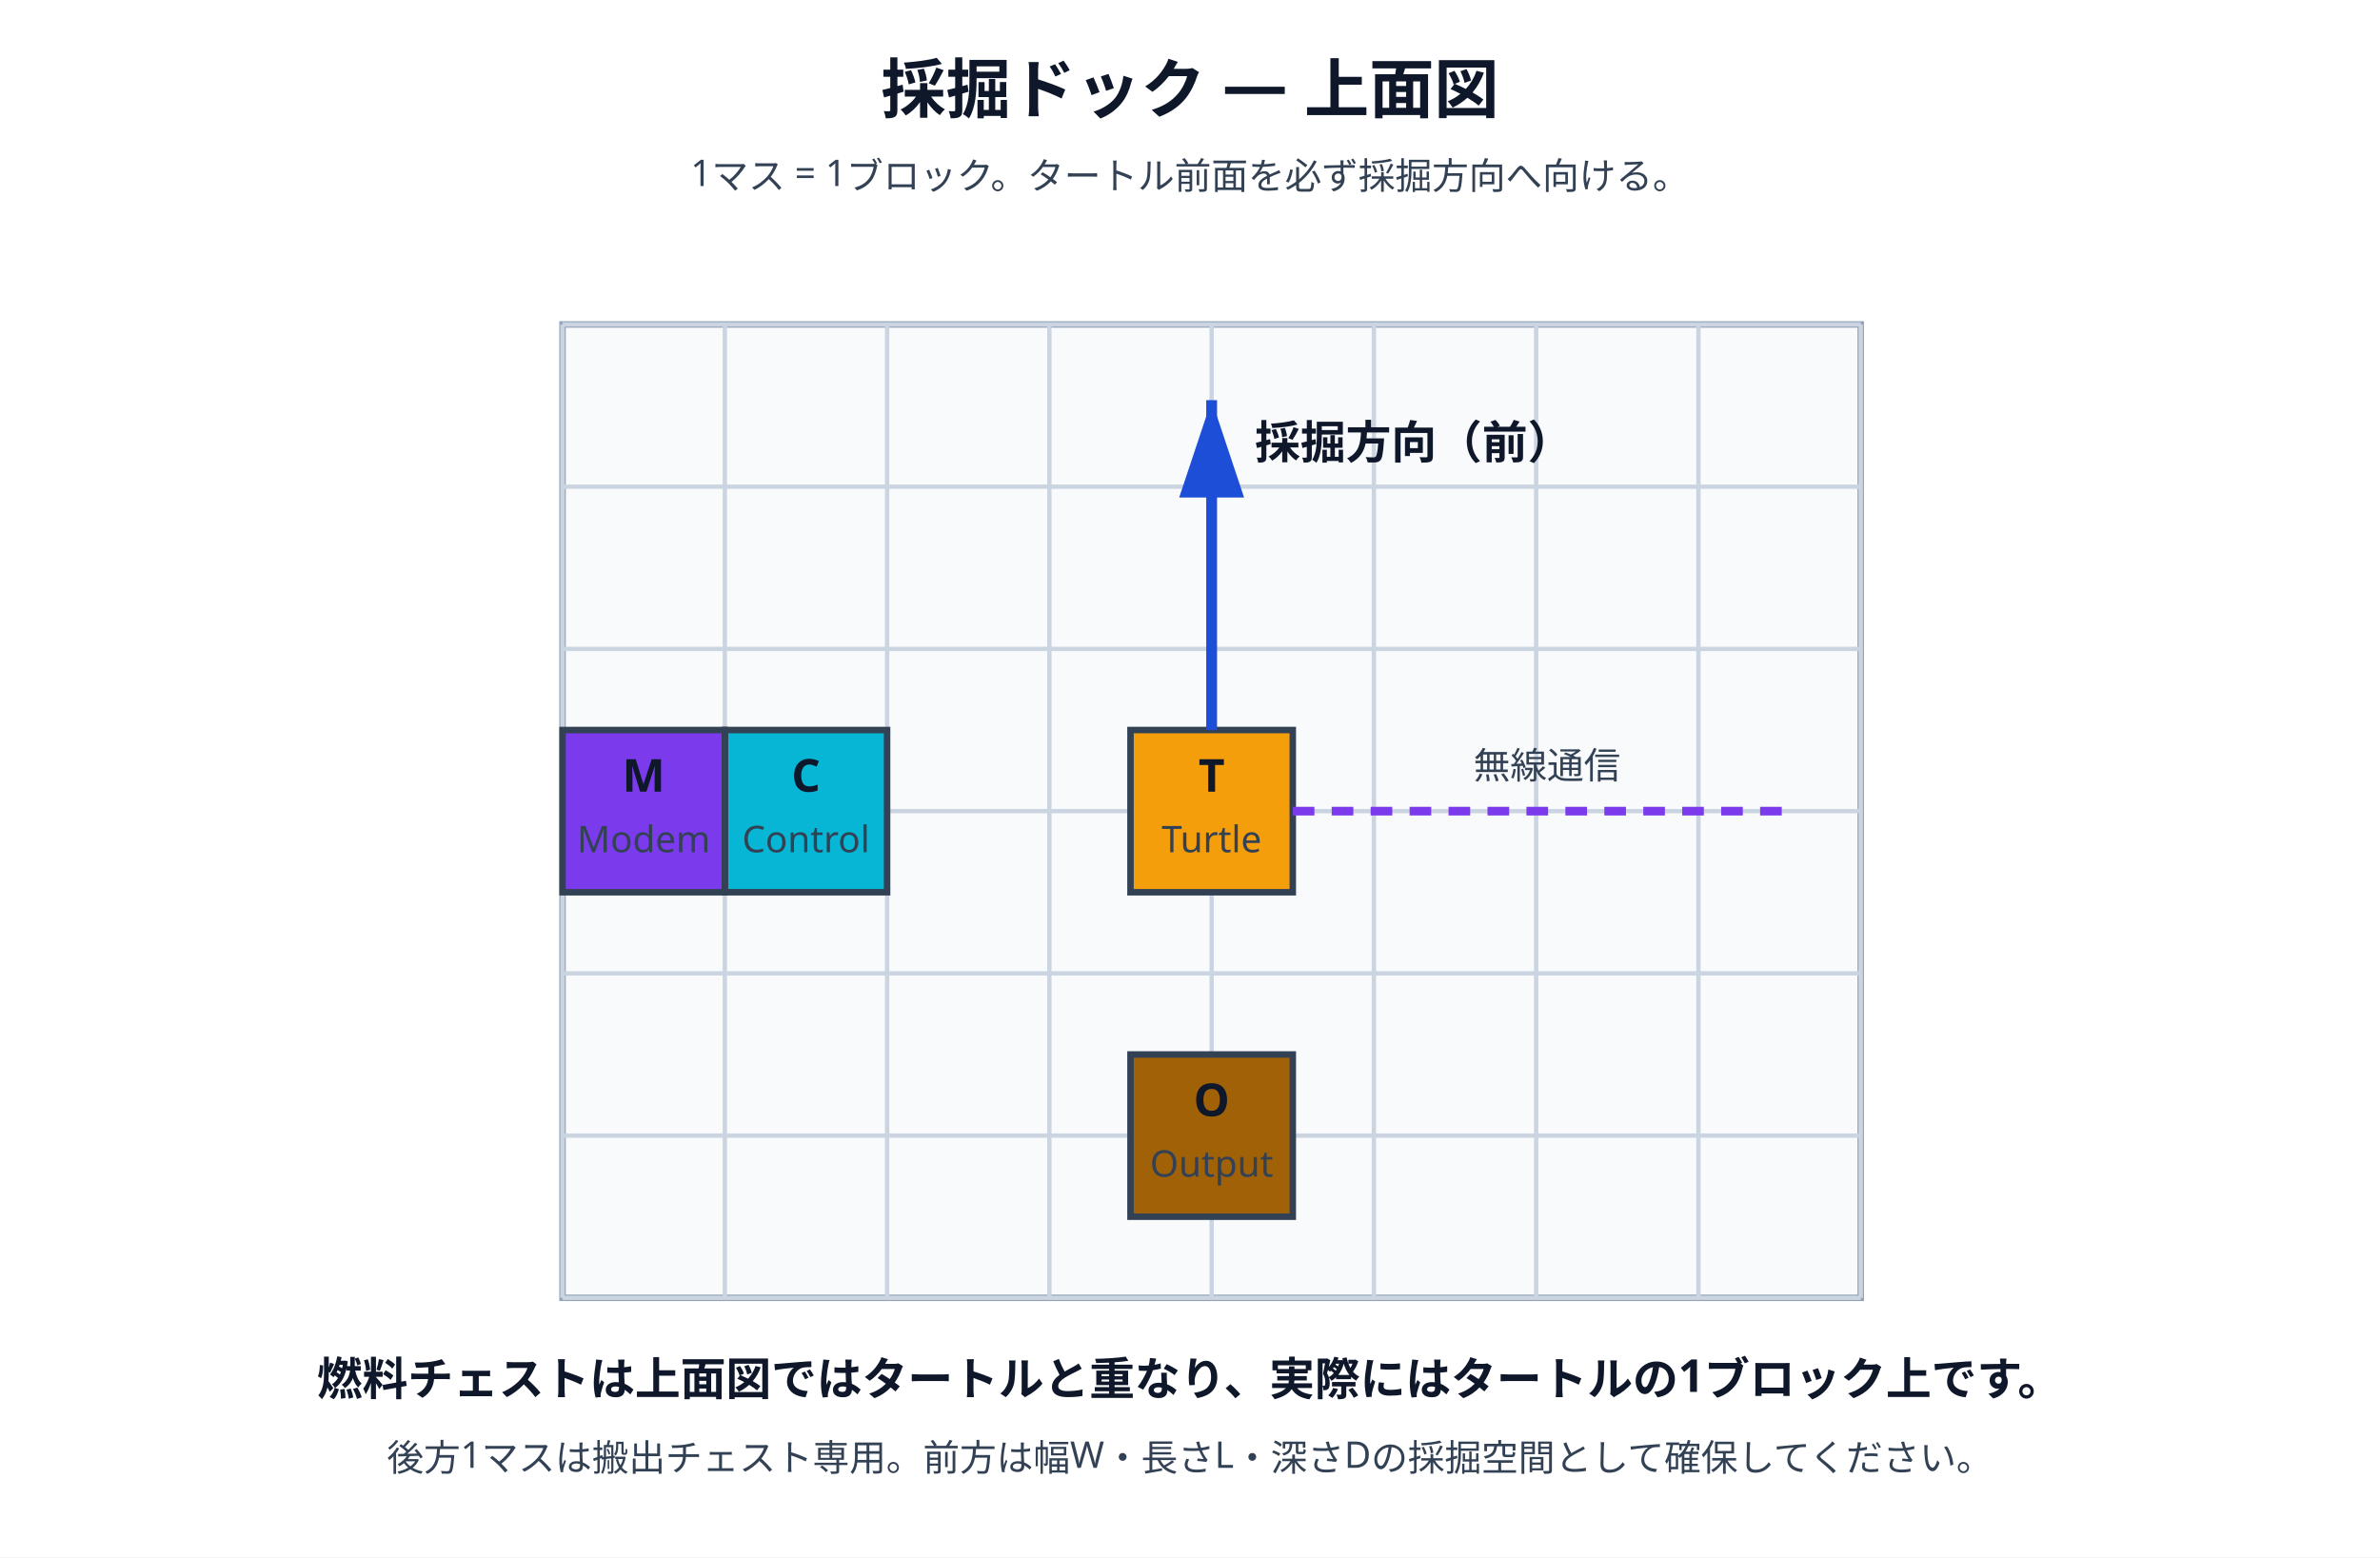
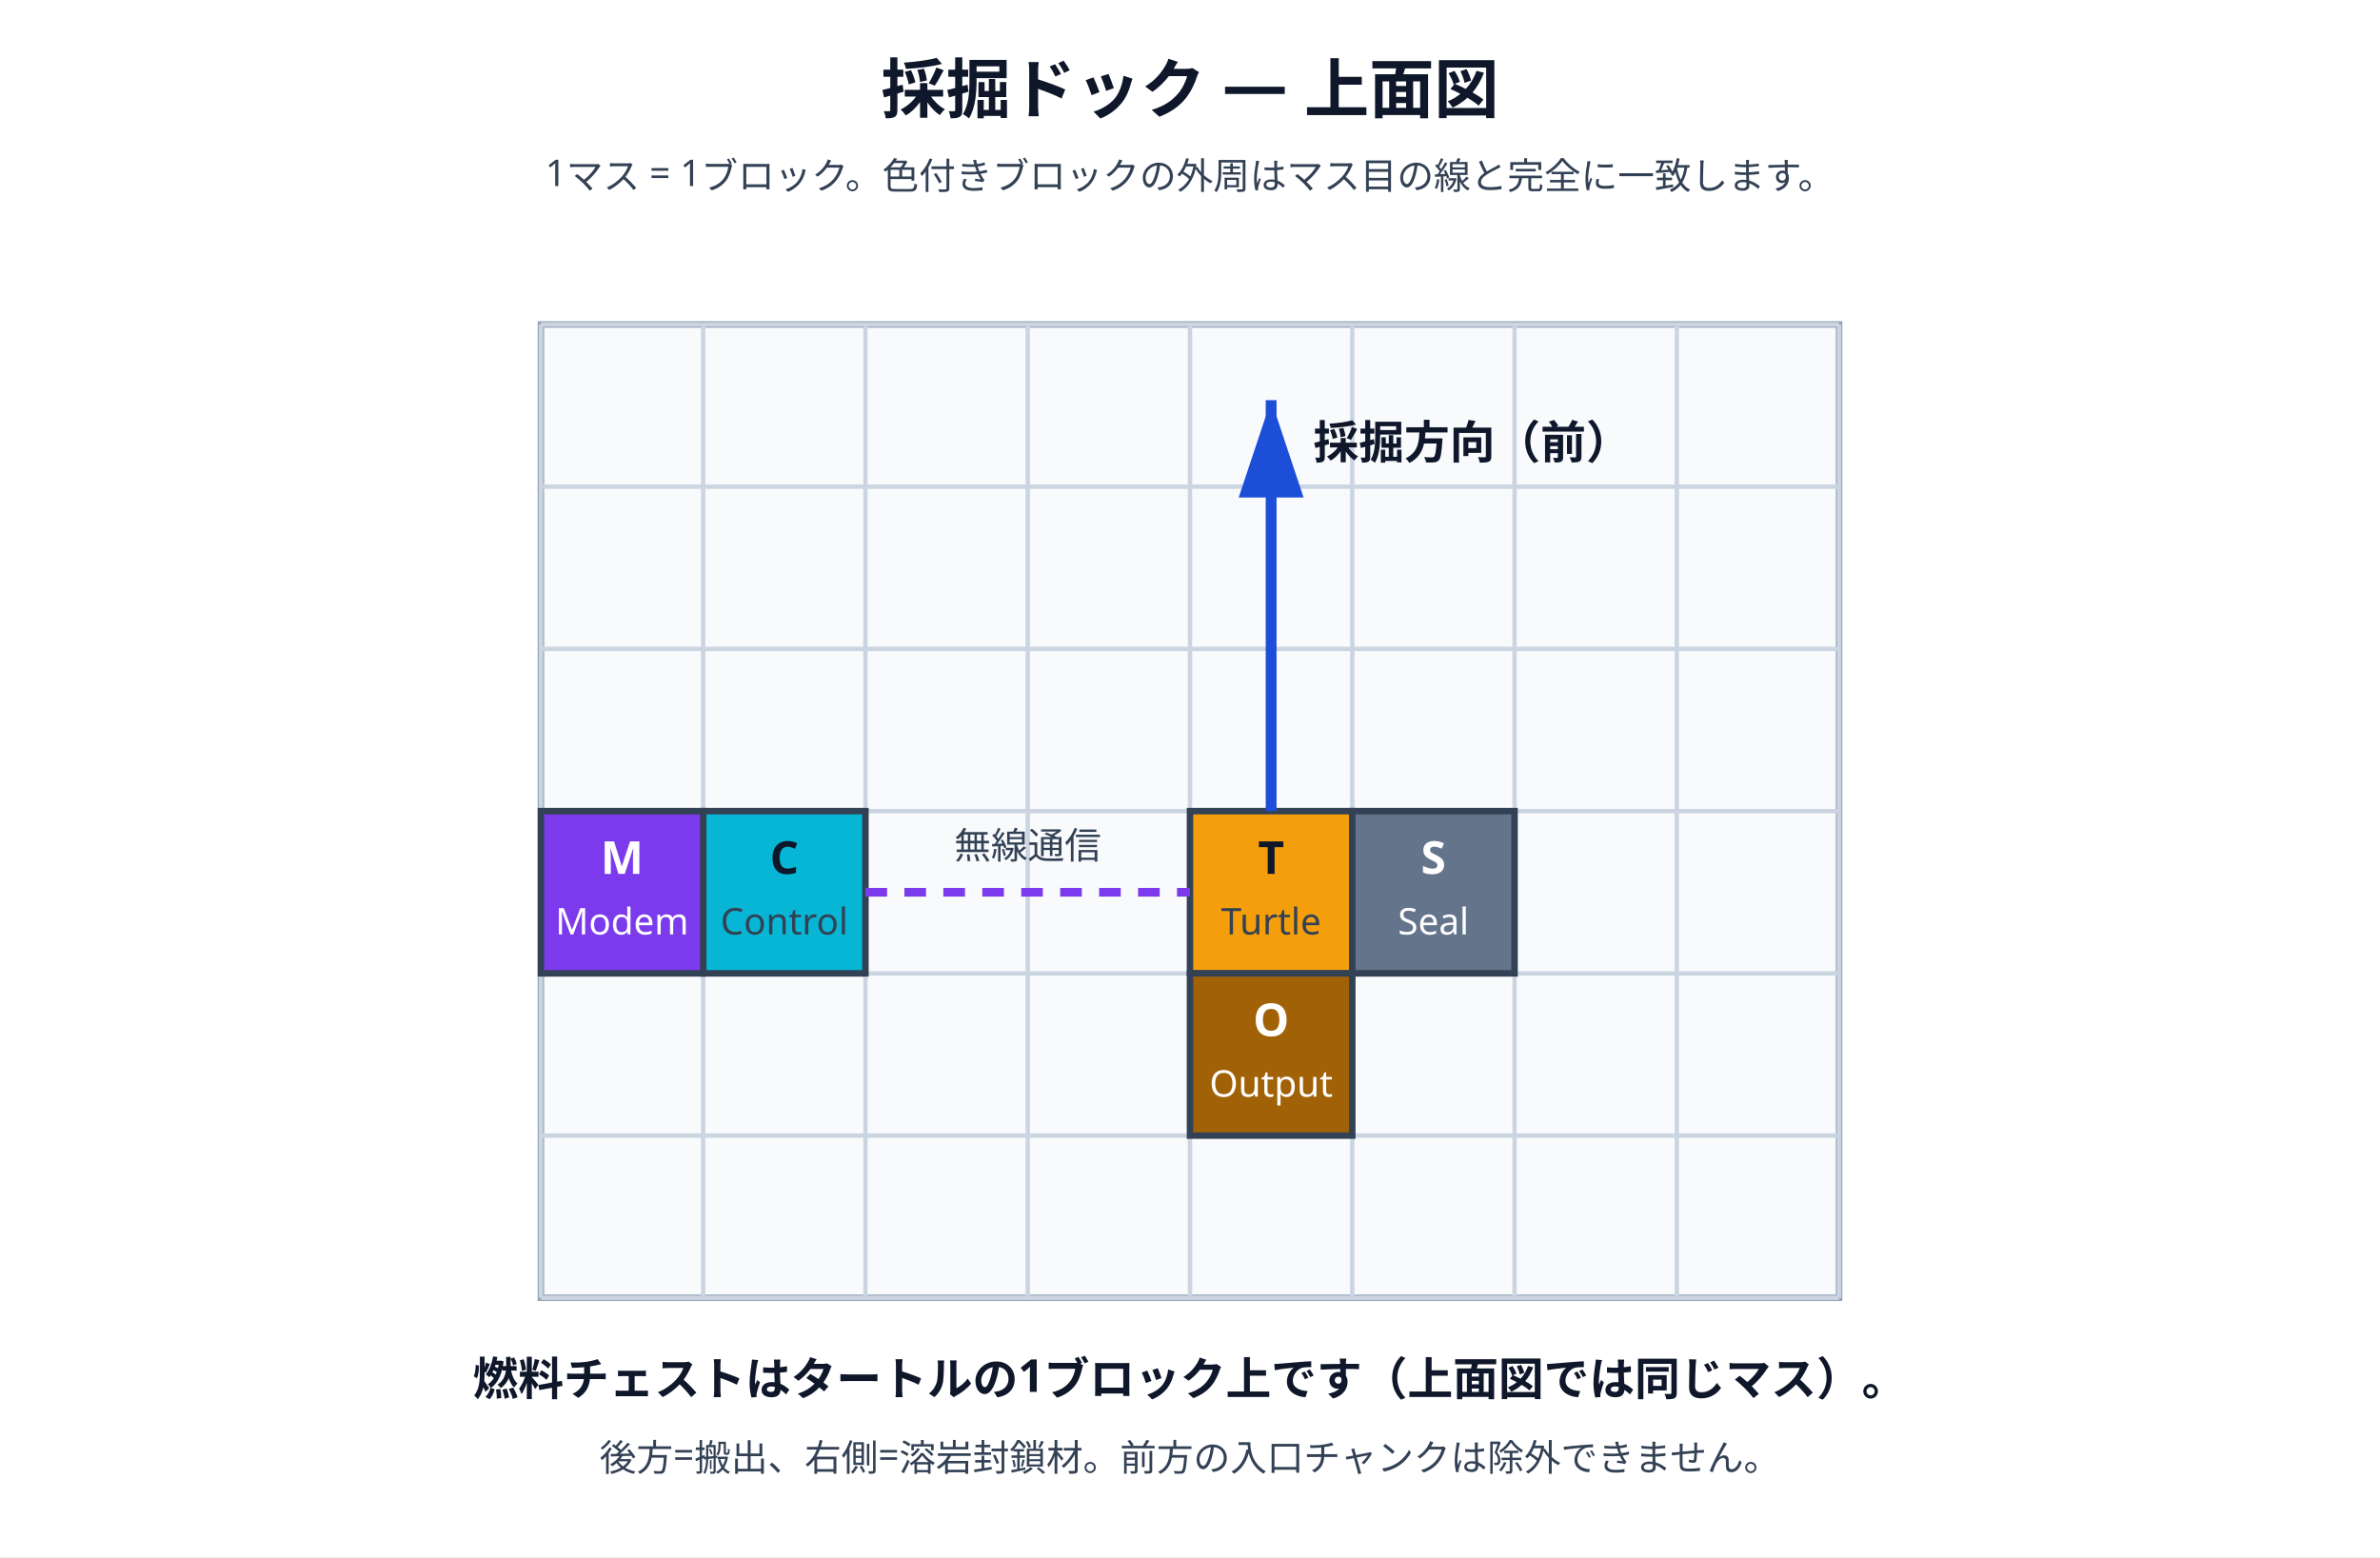
<svg xmlns="http://www.w3.org/2000/svg" width="1100" height="720" viewBox="0 0 1100 720" role="img" aria-labelledby="title desc">
  <defs>
    <marker id="arrow" markerWidth="10" markerHeight="10" refX="9" refY="3" orient="auto">
      <path d="M0,0 L0,6 L9,3 z" fill="#1d4ed8" />
    </marker>
-     <style>.grid{stroke:#cbd5e1;stroke-width:2}.cell{stroke:#334155;stroke-width:3}.h{font:700 30px sans-serif;fill:#0f172a}.l{font:600 21px sans-serif;fill:#0f172a}.s{font:17px sans-serif;fill:#334155}.a{stroke:#1d4ed8;stroke-width:5;marker-end:url(#arrow)}</style>
+     <style>.grid{stroke:#cbd5e1;stroke-width:2}.grid-block{stroke:#334155;stroke-width:3}.h{font:700 30px sans-serif;fill:#0f172a}.l{font:600 21px sans-serif;fill:#0f172a}.s{font:17px sans-serif;fill:#334155}.white{fill:#fff}.a{stroke:#1d4ed8;stroke-width:5;marker-end:url(#arrow)}</style>
  </defs>
  <rect width="1100" height="720" fill="#fff" />
  <text x="550" y="52" text-anchor="middle" class="h">採掘ドック — 上面図</text>
-   <text x="550" y="86" text-anchor="middle" class="s">1マス = 1ブロック。タートル前面を必ず採掘方向へ向ける。</text>
-   <g transform="translate(260,150)">
+   <text x="550" y="86" text-anchor="middle" class="s">1マス = 1ブロック。色付きブロックの外周はマス目の線と完全に一致します。</text>
+   <g id="block-grid" transform="translate(250,150)" data-grid-cell="75" data-grid-origin-x="250" data-grid-origin-y="150">
    <rect x="0" y="0" width="600" height="450" fill="#f8fafc" stroke="#94a3b8" stroke-width="3" />
    <g class="grid">
      <path d="M0 0V450 M75 0V450 M150 0V450 M225 0V450 M300 0V450 M375 0V450 M450 0V450 M525 0V450 M600 0V450" />
      <path d="M0 0H600 M0 75H600 M0 150H600 M0 225H600 M0 300H600 M0 375H600 M0 450H600" />
    </g>
-     <rect class="cell" x="262.5" y="187.5" width="75" height="75" fill="#f59e0b" />
-     <text x="300" y="216" text-anchor="middle" class="l">T</text>
-     <text x="300" y="244" text-anchor="middle" class="s">Turtle</text>
-     <rect class="cell" x="262.5" y="337.5" width="75" height="75" fill="#a16207" />
-     <text x="300" y="366" text-anchor="middle" class="l" fill="#fff">O</text>
-     <text x="300" y="394" text-anchor="middle" class="s" fill="#fff">Output</text>
-     <rect class="cell" x="75" y="187.5" width="75" height="75" fill="#06b6d4" />
-     <text x="112.5" y="216" text-anchor="middle" class="l">C</text>
-     <text x="112.5" y="244" text-anchor="middle" class="s">Control</text>
-     <rect class="cell" x="0" y="187.5" width="75" height="75" fill="#7c3aed" />
-     <text x="37.5" y="216" text-anchor="middle" class="l" fill="#fff">M</text>
-     <text x="37.5" y="244" text-anchor="middle" class="s" fill="#fff">Modem</text>
-     <path class="a" d="M300 187.5 L300 35" />
-     <text x="320" y="62" class="l" fill="#1d4ed8">採掘方向（前）</text>
-     <path d="M337.5 225 H570" stroke="#7c3aed" stroke-width="4" stroke-dasharray="10 8" />
-     <text x="455" y="210" text-anchor="middle" class="s" fill="#7c3aed">無線通信</text>
+     <rect class="grid-block" data-col="4" data-row="3" x="300" y="225" width="75" height="75" fill="#f59e0b" />
+     <text x="337.5" y="254" text-anchor="middle" class="l">T</text>
+     <text x="337.5" y="282" text-anchor="middle" class="s">Turtle</text>
+     <rect class="grid-block" data-col="4" data-row="4" x="300" y="300" width="75" height="75" fill="#a16207" />
+     <text x="337.5" y="329" text-anchor="middle" class="l white">O</text>
+     <text x="337.5" y="357" text-anchor="middle" class="s white">Output</text>
+     <rect class="grid-block" data-col="1" data-row="3" x="75" y="225" width="75" height="75" fill="#06b6d4" />
+     <text x="112.5" y="254" text-anchor="middle" class="l">C</text>
+     <text x="112.5" y="282" text-anchor="middle" class="s">Control</text>
+     <rect class="grid-block" data-col="0" data-row="3" x="0" y="225" width="75" height="75" fill="#7c3aed" />
+     <text x="37.5" y="254" text-anchor="middle" class="l white">M</text>
+     <text x="37.5" y="282" text-anchor="middle" class="s white">Modem</text>
+     <rect class="grid-block" data-col="5" data-row="3" x="375" y="225" width="75" height="75" fill="#64748b" />
+     <text x="412.5" y="254" text-anchor="middle" class="l white">S</text>
+     <text x="412.5" y="282" text-anchor="middle" class="s white">Seal</text>
+     <path class="a" d="M337.5 225 L337.5 35" />
+     <text x="357" y="62" class="l" fill="#1d4ed8">採掘方向（前）</text>
+     <path d="M150 262.5 H300" stroke="#7c3aed" stroke-width="4" stroke-dasharray="10 8" />
+     <text x="225" y="247" text-anchor="middle" class="s" fill="#7c3aed">無線通信</text>
  </g>
-   <text x="550" y="645" text-anchor="middle" class="l">燃料チェストは上面図ではタートルと重なり、実際にはタートルの1ブロック上です。</text>
-   <text x="550" y="680" text-anchor="middle" class="s">後方1マスは搬出チェスト専用。前方は幅W・長さL・深さDの採掘空間として確保してください。</text>
+   <text x="550" y="645" text-anchor="middle" class="l">燃料チェストはタートルの1ブロック上です（上面図では同じマス）。</text>
+   <text x="550" y="680" text-anchor="middle" class="s">後方=搬出、右側=溶岩封鎖材。前方の入口チャンクは除外できません。</text>
</svg>
